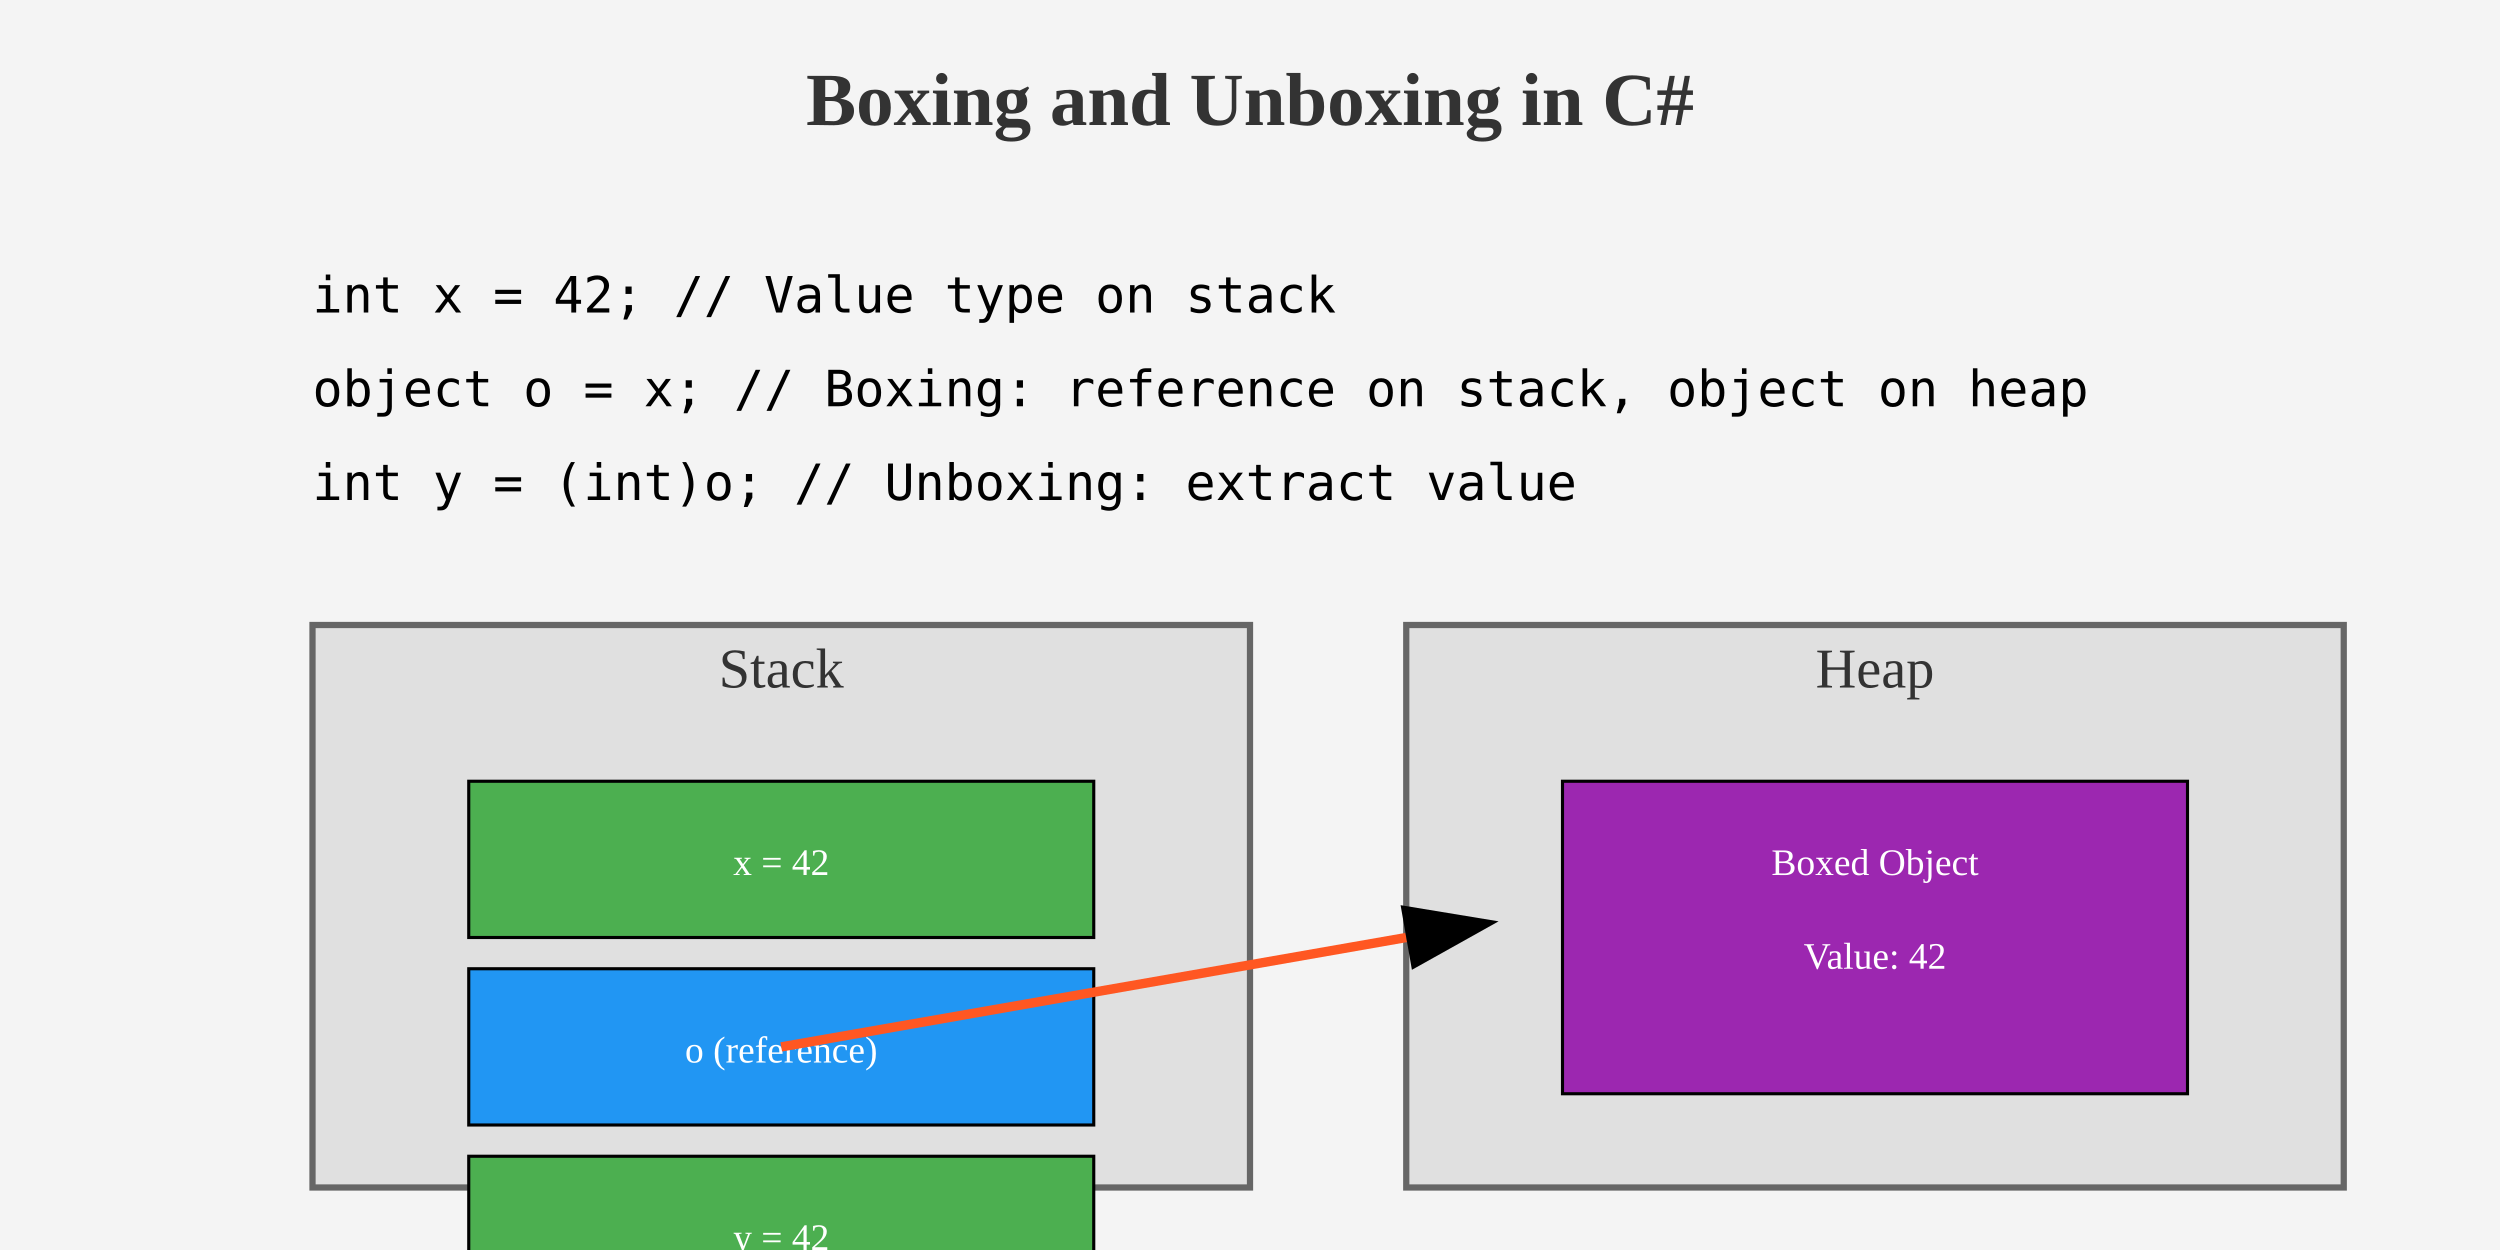
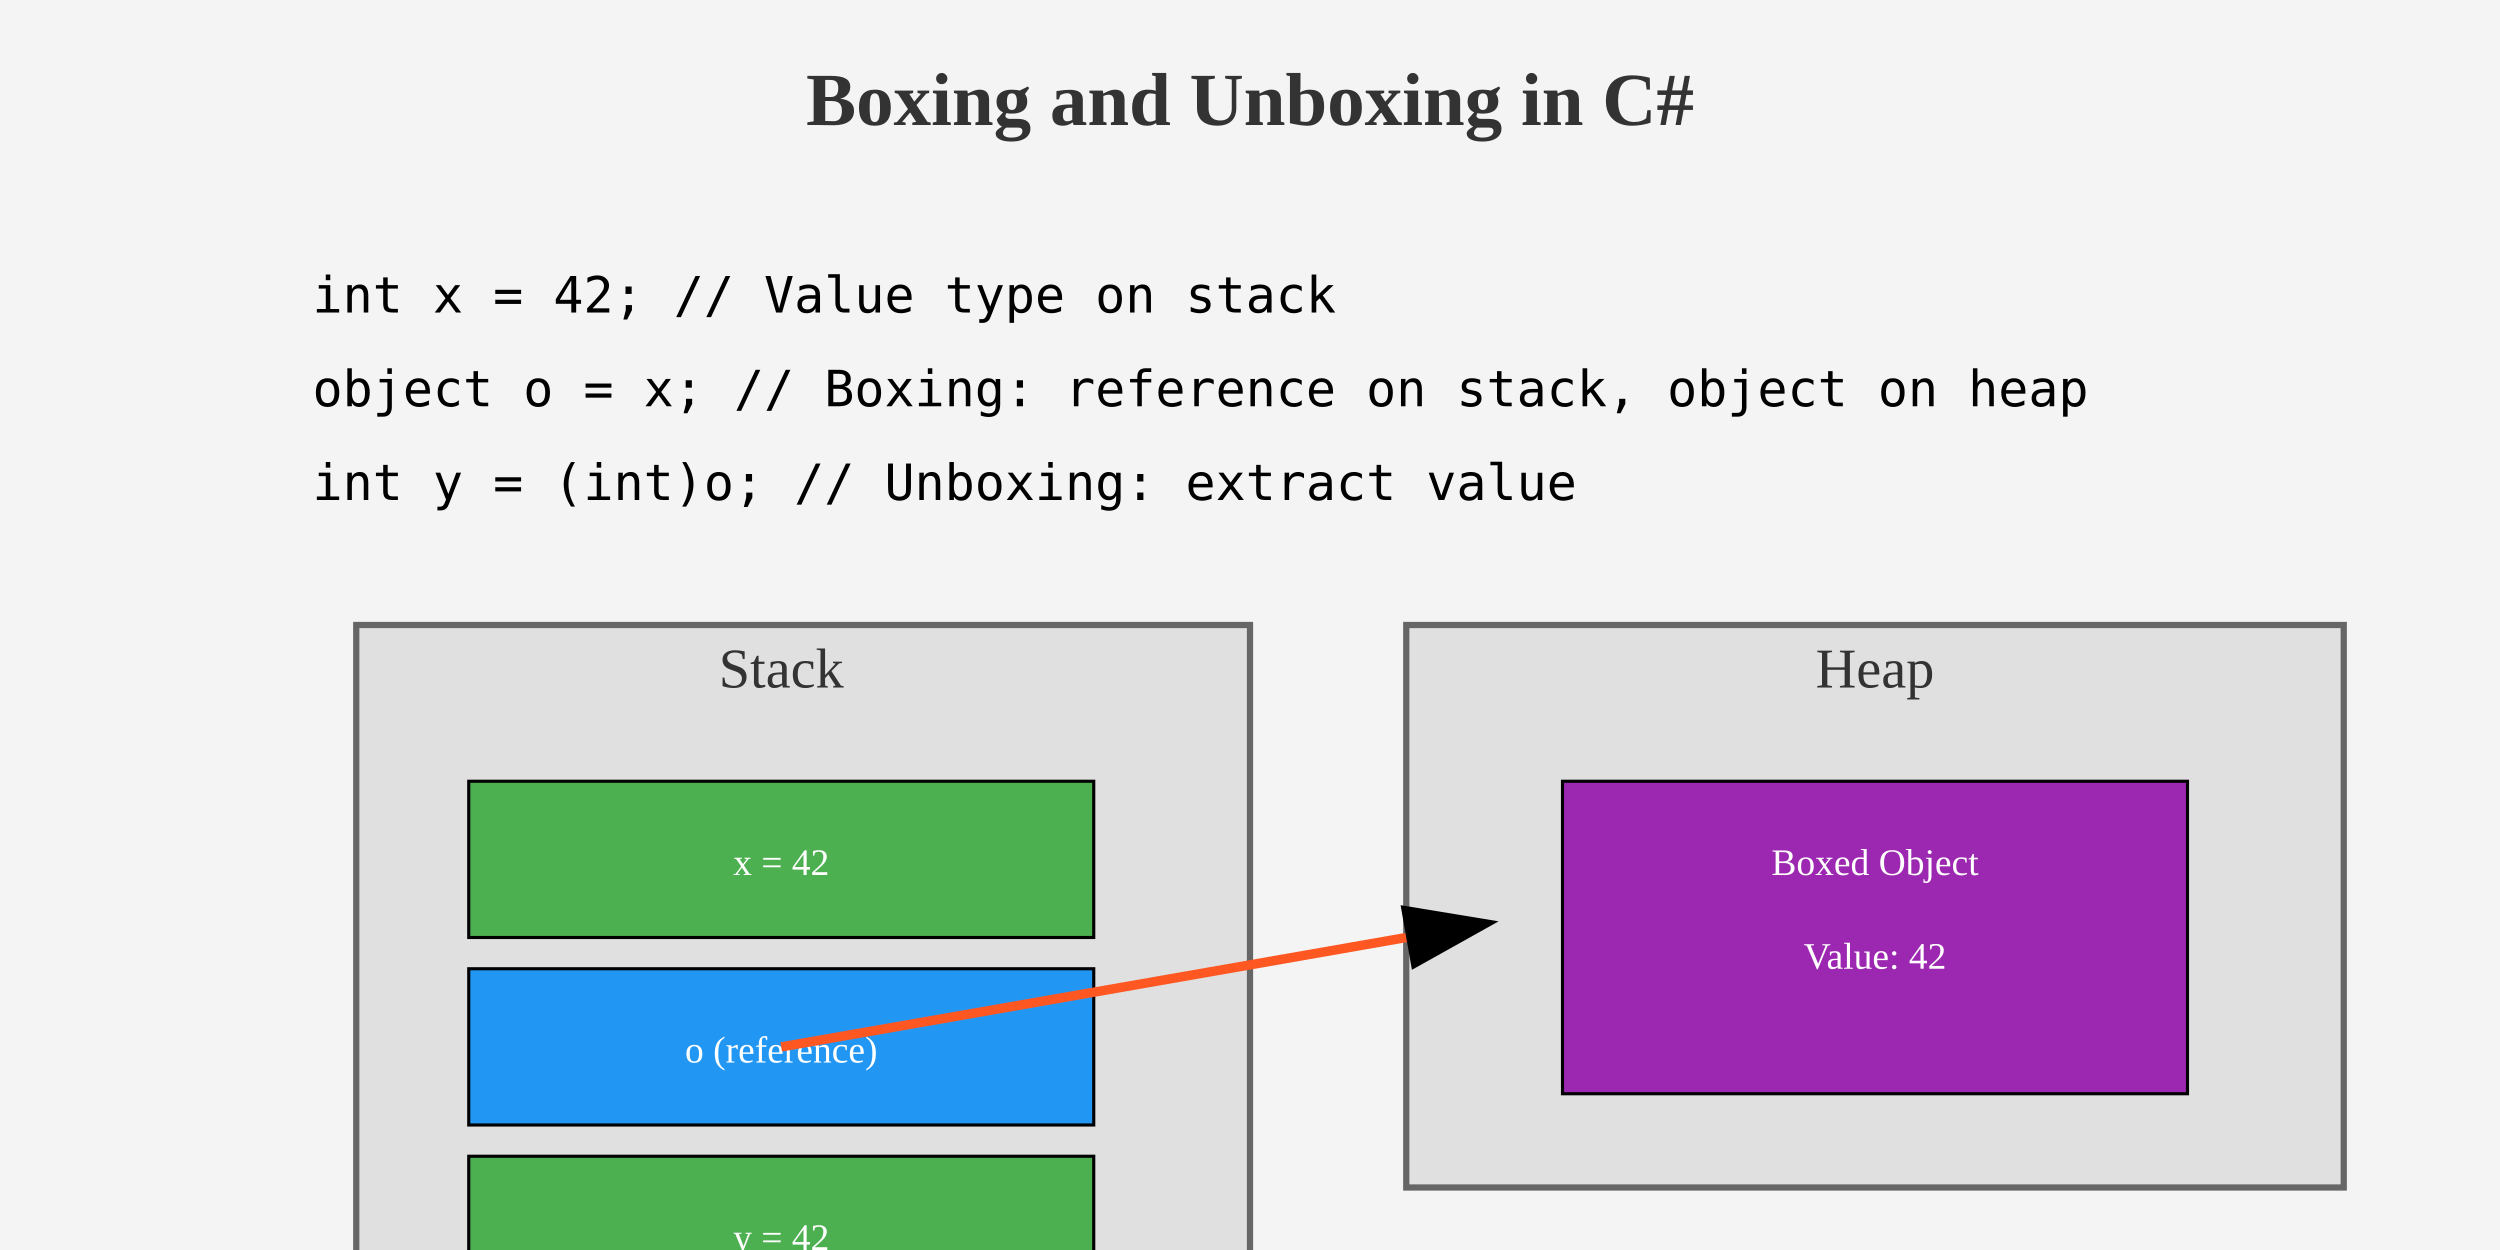
<svg xmlns="http://www.w3.org/2000/svg" viewBox="0 0 800 400">
-   <rect width="800" height="400" fill="#f4f4f4" />
-   <text x="400" y="40" text-anchor="middle" font-size="24" font-weight="bold" fill="#333">
+   <rect x="-10" y="0" width="810" height="526" fill="#f4f4f4" />
+   <text x="400" y="40" text-anchor="middle" font-size="24" font-weight="bold" fill="#333333">
    Boxing and Unboxing in C#
  </text>
  <text x="100" y="100" font-family="monospace" font-size="16">
    <tspan x="100" dy="0">int x = 42;        // Value type on stack</tspan>
    <tspan x="100" dy="30">object o = x;     // Boxing: reference on stack, object on heap</tspan>
    <tspan x="100" dy="30">int y = (int)o;   // Unboxing: extract value</tspan>
  </text>
-   <rect x="100" y="200" width="300" height="180" fill="#e0e0e0" stroke="#666" stroke-width="2" />
-   <text x="250" y="220" text-anchor="middle" font-size="18" fill="#333">Stack</text>
-   <rect x="450" y="200" width="300" height="180" fill="#e0e0e0" stroke="#666" stroke-width="2" />
-   <text x="600" y="220" text-anchor="middle" font-size="18" fill="#333">Heap</text>
-   <rect x="150" y="250" width="200" height="50" fill="#4CAF50" stroke="#000">
+   <rect x="114" y="200" width="286" height="269" fill="#e0e0e0" stroke="#666666" stroke-width="2" />
+   <text x="250" y="220" text-anchor="middle" font-size="18" fill="#333333">Stack</text>
+   <rect x="450" y="200" width="300" height="180" fill="#e0e0e0" stroke="#666666" stroke-width="2" />
+   <text x="600" y="220" text-anchor="middle" font-size="18" fill="#333333">Heap</text>
+   <rect x="150" y="250" width="200" height="50" fill="#4caf50" stroke="#000000">
    </rect>
  <text x="250" y="280" text-anchor="middle" fill="white">x = 42</text>
-   <rect x="150" y="310" width="200" height="50" fill="#2196F3" stroke="#000">
+   <rect x="150" y="310" width="200" height="50" fill="#2196f3" stroke="#000000">
    </rect>
  <text x="250" y="340" text-anchor="middle" fill="white">o (reference)</text>
-   <rect x="150" y="370" width="200" height="50" fill="#4CAF50" stroke="#000">
+   <rect x="150" y="370" width="200" height="50" fill="#4caf50" stroke="#000000">
    </rect>
  <text x="250" y="400" text-anchor="middle" fill="white">y = 42</text>
-   <path d="M250,335 L450,300" fill="none" stroke="#FF5722" stroke-width="3" marker-end="url(#arrowhead)" />
-   <rect x="500" y="250" width="200" height="100" fill="#9C27B0" stroke="#000" />
+   <path d="M 250 335 L 450 300" fill="none" stroke="#ff5722" stroke-width="3" marker-end="url(#arrowhead)" />
+   <rect x="500" y="250" width="200" height="100" fill="#9c27b0" stroke="#000000" />
  <text x="600" y="280" text-anchor="middle" fill="white">Boxed Object</text>
  <text x="600" y="310" text-anchor="middle" fill="white">Value: 42</text>
  <defs>
    <marker id="arrowhead" markerWidth="10" markerHeight="7" refX="0" refY="3.5" orient="auto">
-       <polygon points="0 0, 10 3.5, 0 7" fill="#000" />
+       <polygon points="0,0 10,3.5 0,7" fill="#000000" />
    </marker>
  </defs>
</svg>
